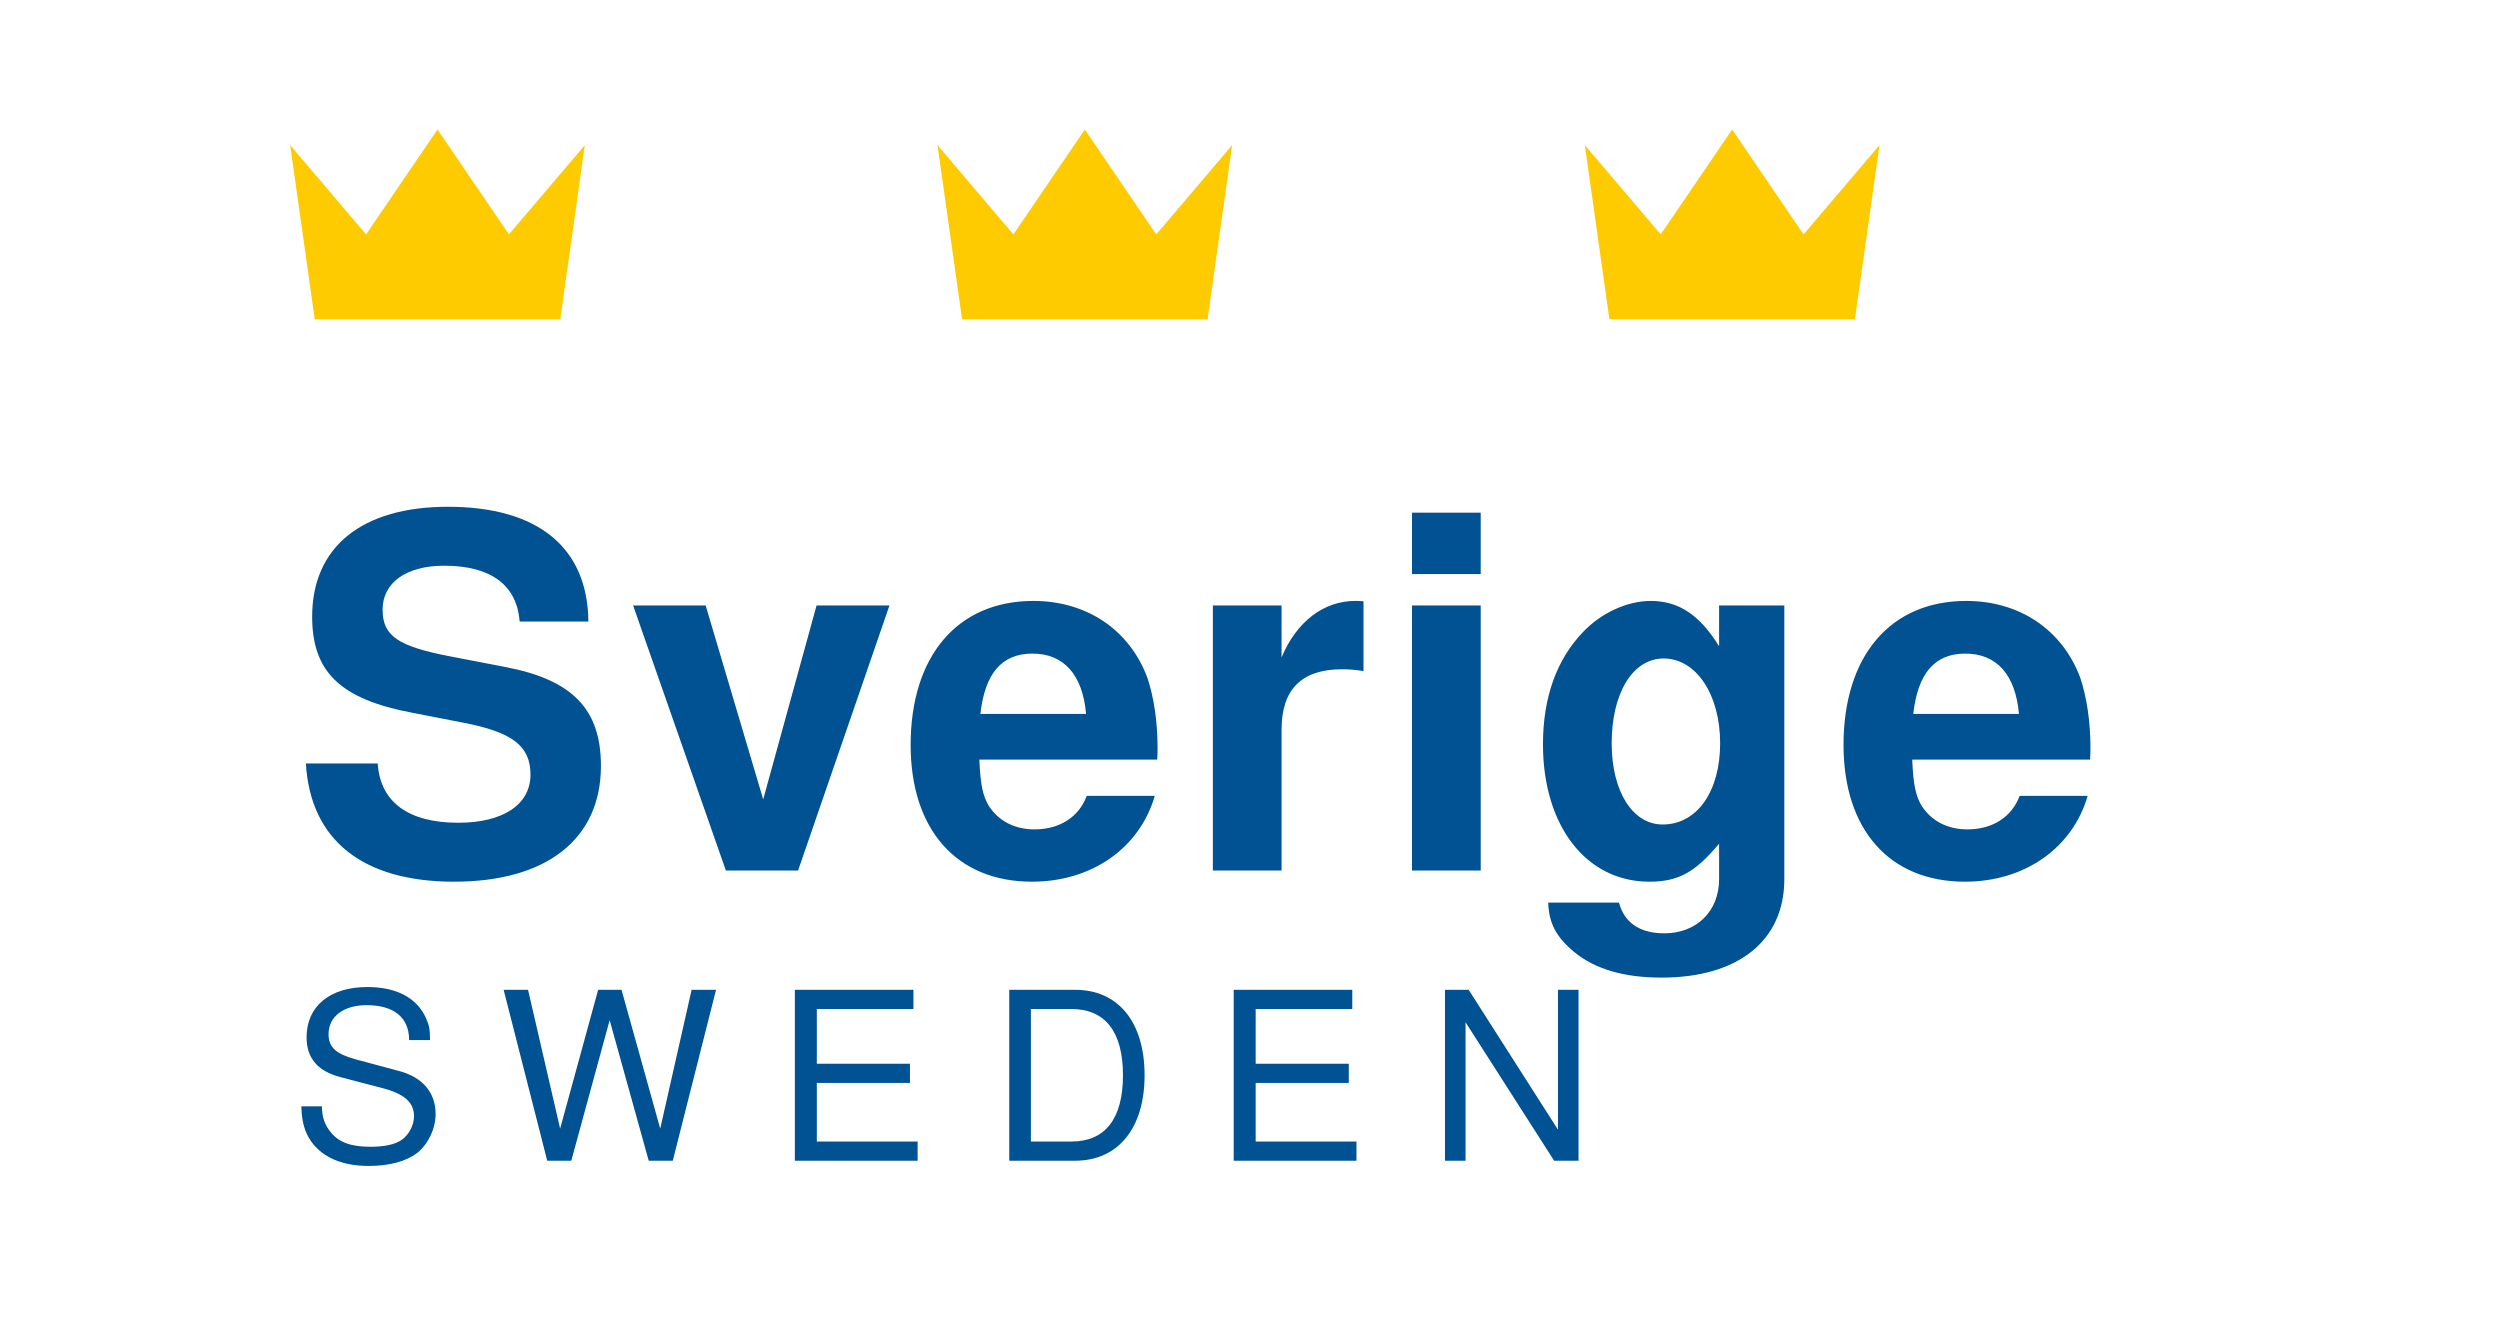
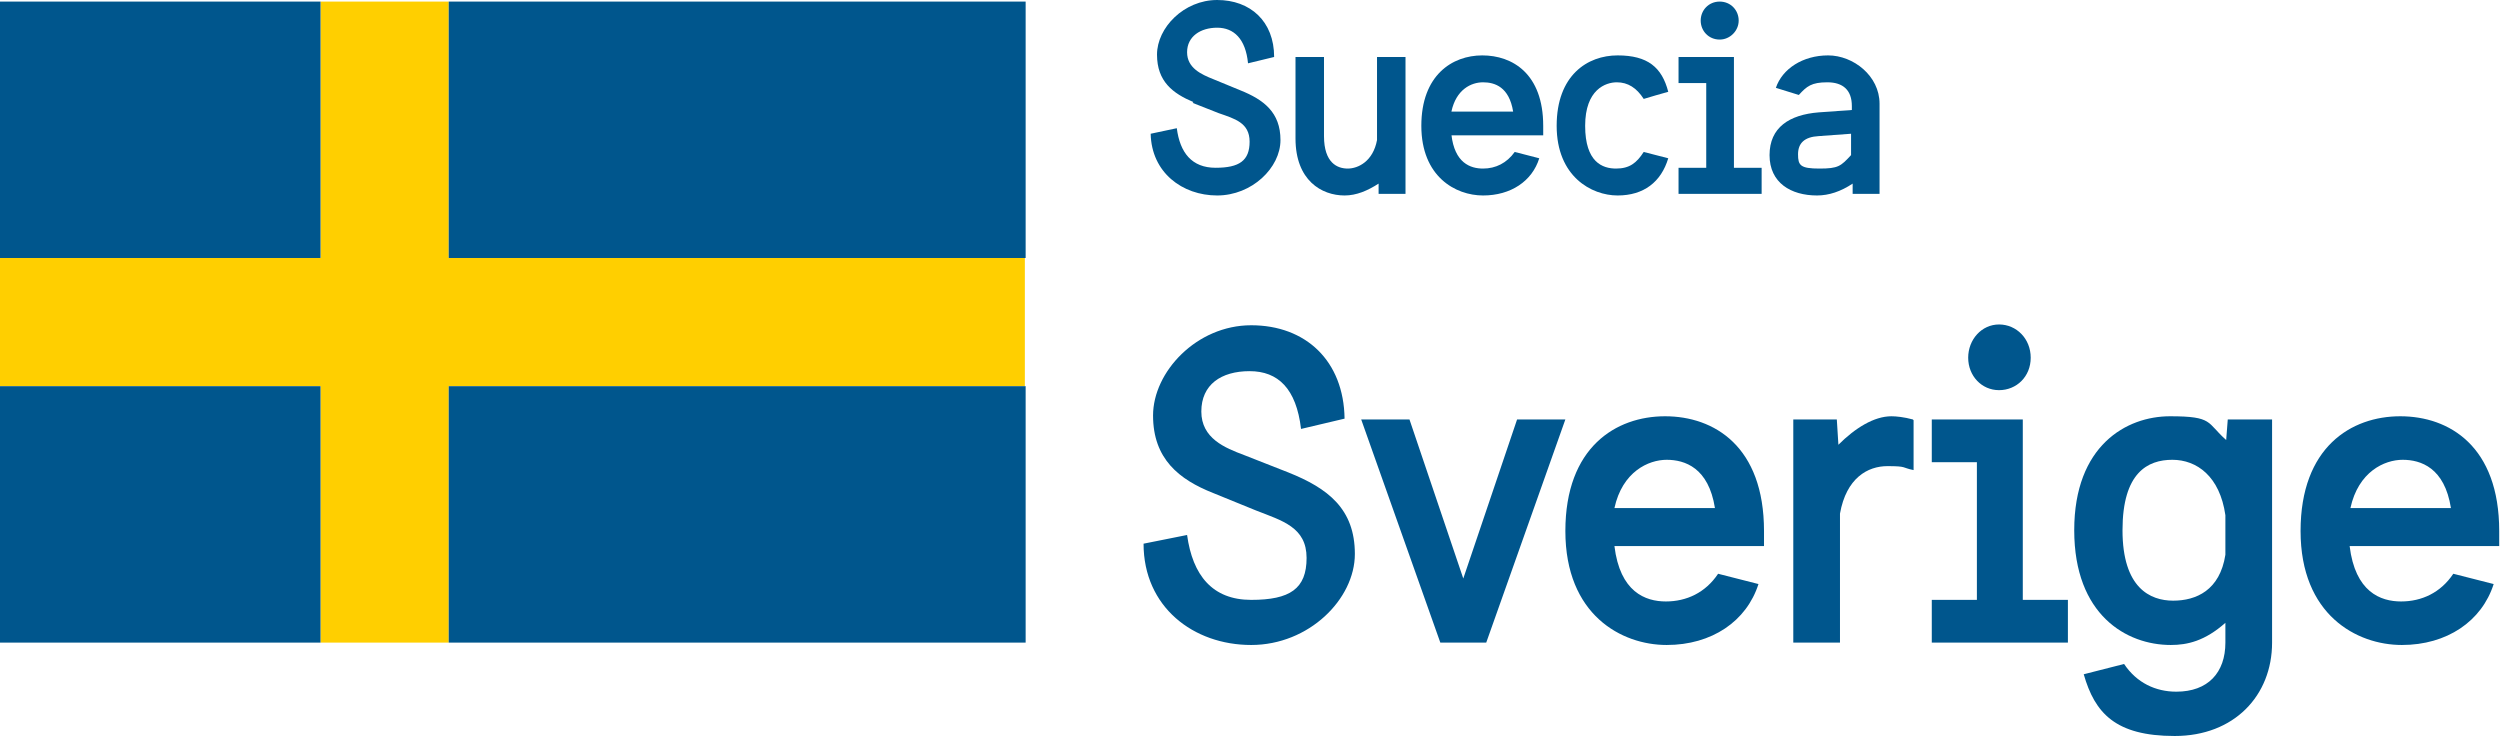
- <svg xmlns="http://www.w3.org/2000/svg" viewBox="0 0 112 60" role="img" aria-label="Gobierno de Suecia">
-   <g fill="#FECB00">
-     <path d="M13 6.5l3.4 4 3.2-4.7 3.2 4.7 3.4-4-1.1 7.8H14.1z" />
-     <path d="M42 6.5l3.4 4 3.2-4.7 3.2 4.7 3.4-4-1.1 7.8H43.1z" />
-     <path d="M71 6.5l3.4 4 3.2-4.7 3.2 4.7 3.4-4-1.1 7.8H72.1z" />
+ <svg xmlns="http://www.w3.org/2000/svg" id="Layer_2" version="1.1" viewBox="0 0 315.9 92.9" role="img" aria-label="Gobierno de Suecia">
+   <defs>
+     <style>
+       .st0 {
+         fill: #ffcf00;
+       }
+ 
+       .st1 {
+         fill: #00568d;
+       }
+     </style>
+   </defs>
+   <g id="Layer_1">
+     <path class="st1" d="M150.8,12.9c-2.6-1.1-4.6-2.6-4.6-6S149.6,0,153.8,0s7.2,2.7,7.2,7.2l-3.3.8c-.3-3.1-1.8-4.5-3.9-4.5s-3.8,1.1-3.8,3.1,1.8,2.8,3.3,3.4l3.4,1.4c3,1.2,5.1,2.8,5.1,6.3s-3.6,7-8,7-8.3-2.9-8.4-7.8l3.3-.7c.4,3.1,1.9,5,4.9,5s4.3-.9,4.3-3.3-1.9-2.9-3.9-3.6l-3.3-1.3h0Z" />
+     <path class="st1" d="M174.2,24.5v-1.3c-1.4.9-2.8,1.5-4.3,1.5-2.9,0-6.2-1.9-6.2-7.2V7.2h3.6v10c0,3.4,1.7,4.1,3,4.1s3.2-.9,3.7-3.6V7.2h3.6v17.3h-3.4,0Z" />
+     <path class="st1" d="M183.4,17c.4,3.6,2.4,4.3,4,4.3s3-.7,4-2.1l3.1.8c-.9,2.9-3.6,4.7-7.1,4.7s-7.8-2.4-7.8-8.8,3.9-8.9,7.7-8.9,7.7,2.3,7.7,8.9v1.2h-11.6ZM191.2,14.1c-.5-3.1-2.3-3.7-3.8-3.7s-3.4.9-4,3.7h7.8Z" />
+     <path class="st1" d="M210.8,20c-.9,3-3.1,4.7-6.4,4.7s-7.7-2.4-7.7-8.8,3.9-8.9,7.7-8.9,5.6,1.5,6.4,4.6c-1.1.3-2.1.6-3.1.9-.9-1.4-2-2.1-3.4-2.1s-4,.9-4,5.5,2.2,5.4,3.9,5.4,2.6-.7,3.5-2.1l3.1.8h0Z" />
+     <path class="st1" d="M212.1,24.5v-3.3h3.5v-10.7h-3.5v-3.3h7v14h3.5v3.3h-10.5ZM217.3,5c-1.4,0-2.4-1.1-2.4-2.4s1-2.4,2.4-2.4,2.4,1.1,2.4,2.4-1.1,2.4-2.4,2.4Z" />
+     <path class="st1" d="M234.1,24.5v-1.3c-1.5,1-3,1.5-4.5,1.5-3.3,0-6-1.6-6-5.1s2.5-5.1,6.2-5.4l4.2-.3v-.5c0-2-1.1-3-3.1-3s-2.6.5-3.6,1.6l-2.9-.9c.8-2.4,3.4-4.1,6.6-4.1s6.5,2.6,6.5,6.1v11.4h-3.4,0ZM233.9,16.9l-4.1.3c-1.8.1-2.6.9-2.6,2.3s.3,1.8,2.7,1.8,2.7-.3,4-1.7v-2.8h0Z" />
+     <path class="st1" d="M153.3,62.3c-4.3-1.7-7.6-4.3-7.6-9.8s5.5-11.4,12.4-11.4,11.7,4.5,11.8,11.8l-5.5,1.3c-.6-5.1-2.9-7.3-6.5-7.3s-6.1,1.7-6.1,5.1,3,4.6,5.4,5.5l5.6,2.2c5,2,8.4,4.6,8.4,10.3s-5.8,11.5-13.1,11.5-13.6-4.8-13.6-12.8l5.5-1.1c.7,5.1,3.2,8.2,8.1,8.2s7-1.4,7-5.3-3.1-4.7-6.4-6l-5.4-2.2h0Z" />
+     <path class="st1" d="M204,69c.7,5.8,3.9,7,6.5,7s5-1.1,6.6-3.5l5.1,1.3c-1.5,4.7-5.9,7.7-11.6,7.7s-12.8-3.8-12.8-14.4,6.4-14.5,12.6-14.5,12.5,3.8,12.5,14.5v1.9h-19ZM216.7,64.2c-.8-5.1-3.8-6.1-6.1-6.1s-5.6,1.5-6.6,6.1h12.7Z" />
+     <path class="st1" d="M244.1,81.2v-5.4h5.7v-17.4h-5.7v-5.4h11.5v22.8h5.7v5.4h-17.2ZM252.6,49.3c-2.2,0-3.9-1.8-3.9-4.1s1.7-4.2,3.9-4.2,4,1.8,4,4.2-1.8,4.1-4,4.1h0Z" />
+     <path class="st1" d="M281.2,78.7c-2.6,2.3-4.8,2.8-6.9,2.8-5.6,0-12.2-3.8-12.2-14.5s6.6-14.4,12.1-14.4,4.6.8,7.1,3l.2-2.6h5.6v28.2c0,6.7-4.8,11.8-12.3,11.8s-10.1-2.9-11.5-7.8l5.1-1.3c1.6,2.4,4,3.5,6.6,3.5,4,0,6.2-2.4,6.2-6.2v-2.4h0ZM281.2,65.1c-.7-4.9-3.6-7-6.7-7s-6.3,1.6-6.3,8.9,3.5,8.9,6.4,8.9,5.9-1.3,6.6-5.8v-5h0Z" />
+     <path class="st1" d="M296.9,69c.7,5.8,3.9,7,6.5,7s5-1.1,6.6-3.5l5.1,1.3c-1.5,4.7-5.9,7.7-11.6,7.7s-12.8-3.8-12.8-14.4,6.4-14.5,12.6-14.5,12.5,3.8,12.5,14.5v1.9h-19ZM309.7,64.2c-.8-5.1-3.8-6.1-6.1-6.1s-5.6,1.5-6.6,6.1h12.7Z" />
+     <path class="st1" d="M241.7,53c-1.1-.3-2.1-.4-2.7-.4-2.2,0-4.6,1.5-6.7,3.6l-.2-3.2h-5.5v28.2h5.9v-16.3c.8-4.5,3.5-6,6-6s1.8.2,3.3.5v-6.3h0Z" />
+     <path class="st1" d="M182,81.2l-10-28.2h6.1l6.8,20.1,6.8-20.1h6.1l-10,28.2h-5.8Z" />
+     <polygon class="st0" points="56.7 .2 40.5 .2 40.5 32.6 0 32.6 0 48.8 40.5 48.8 40.5 81.2 56.7 81.2 56.7 48.8 129.5 48.8 129.5 32.6 56.7 32.6 56.7 .2" />
+     <rect class="st1" y=".2" width="40.5" height="32.4" />
+     <rect class="st1" x="56.7" y=".2" width="72.9" height="32.4" />
+     <rect class="st1" y="48.8" width="40.5" height="32.4" />
+     <rect class="st1" x="56.7" y="48.8" width="72.9" height="32.4" />
  </g>
-   <text x="13" y="39" font-family="Helvetica, Arial, sans-serif" font-size="22" font-weight="700" letter-spacing="0.4" fill="#005293">Sverige</text>
-   <text x="13" y="52" font-family="Helvetica, Arial, sans-serif" font-size="10.5" font-weight="500" letter-spacing="2.6" fill="#005293">SWEDEN</text>
</svg>
